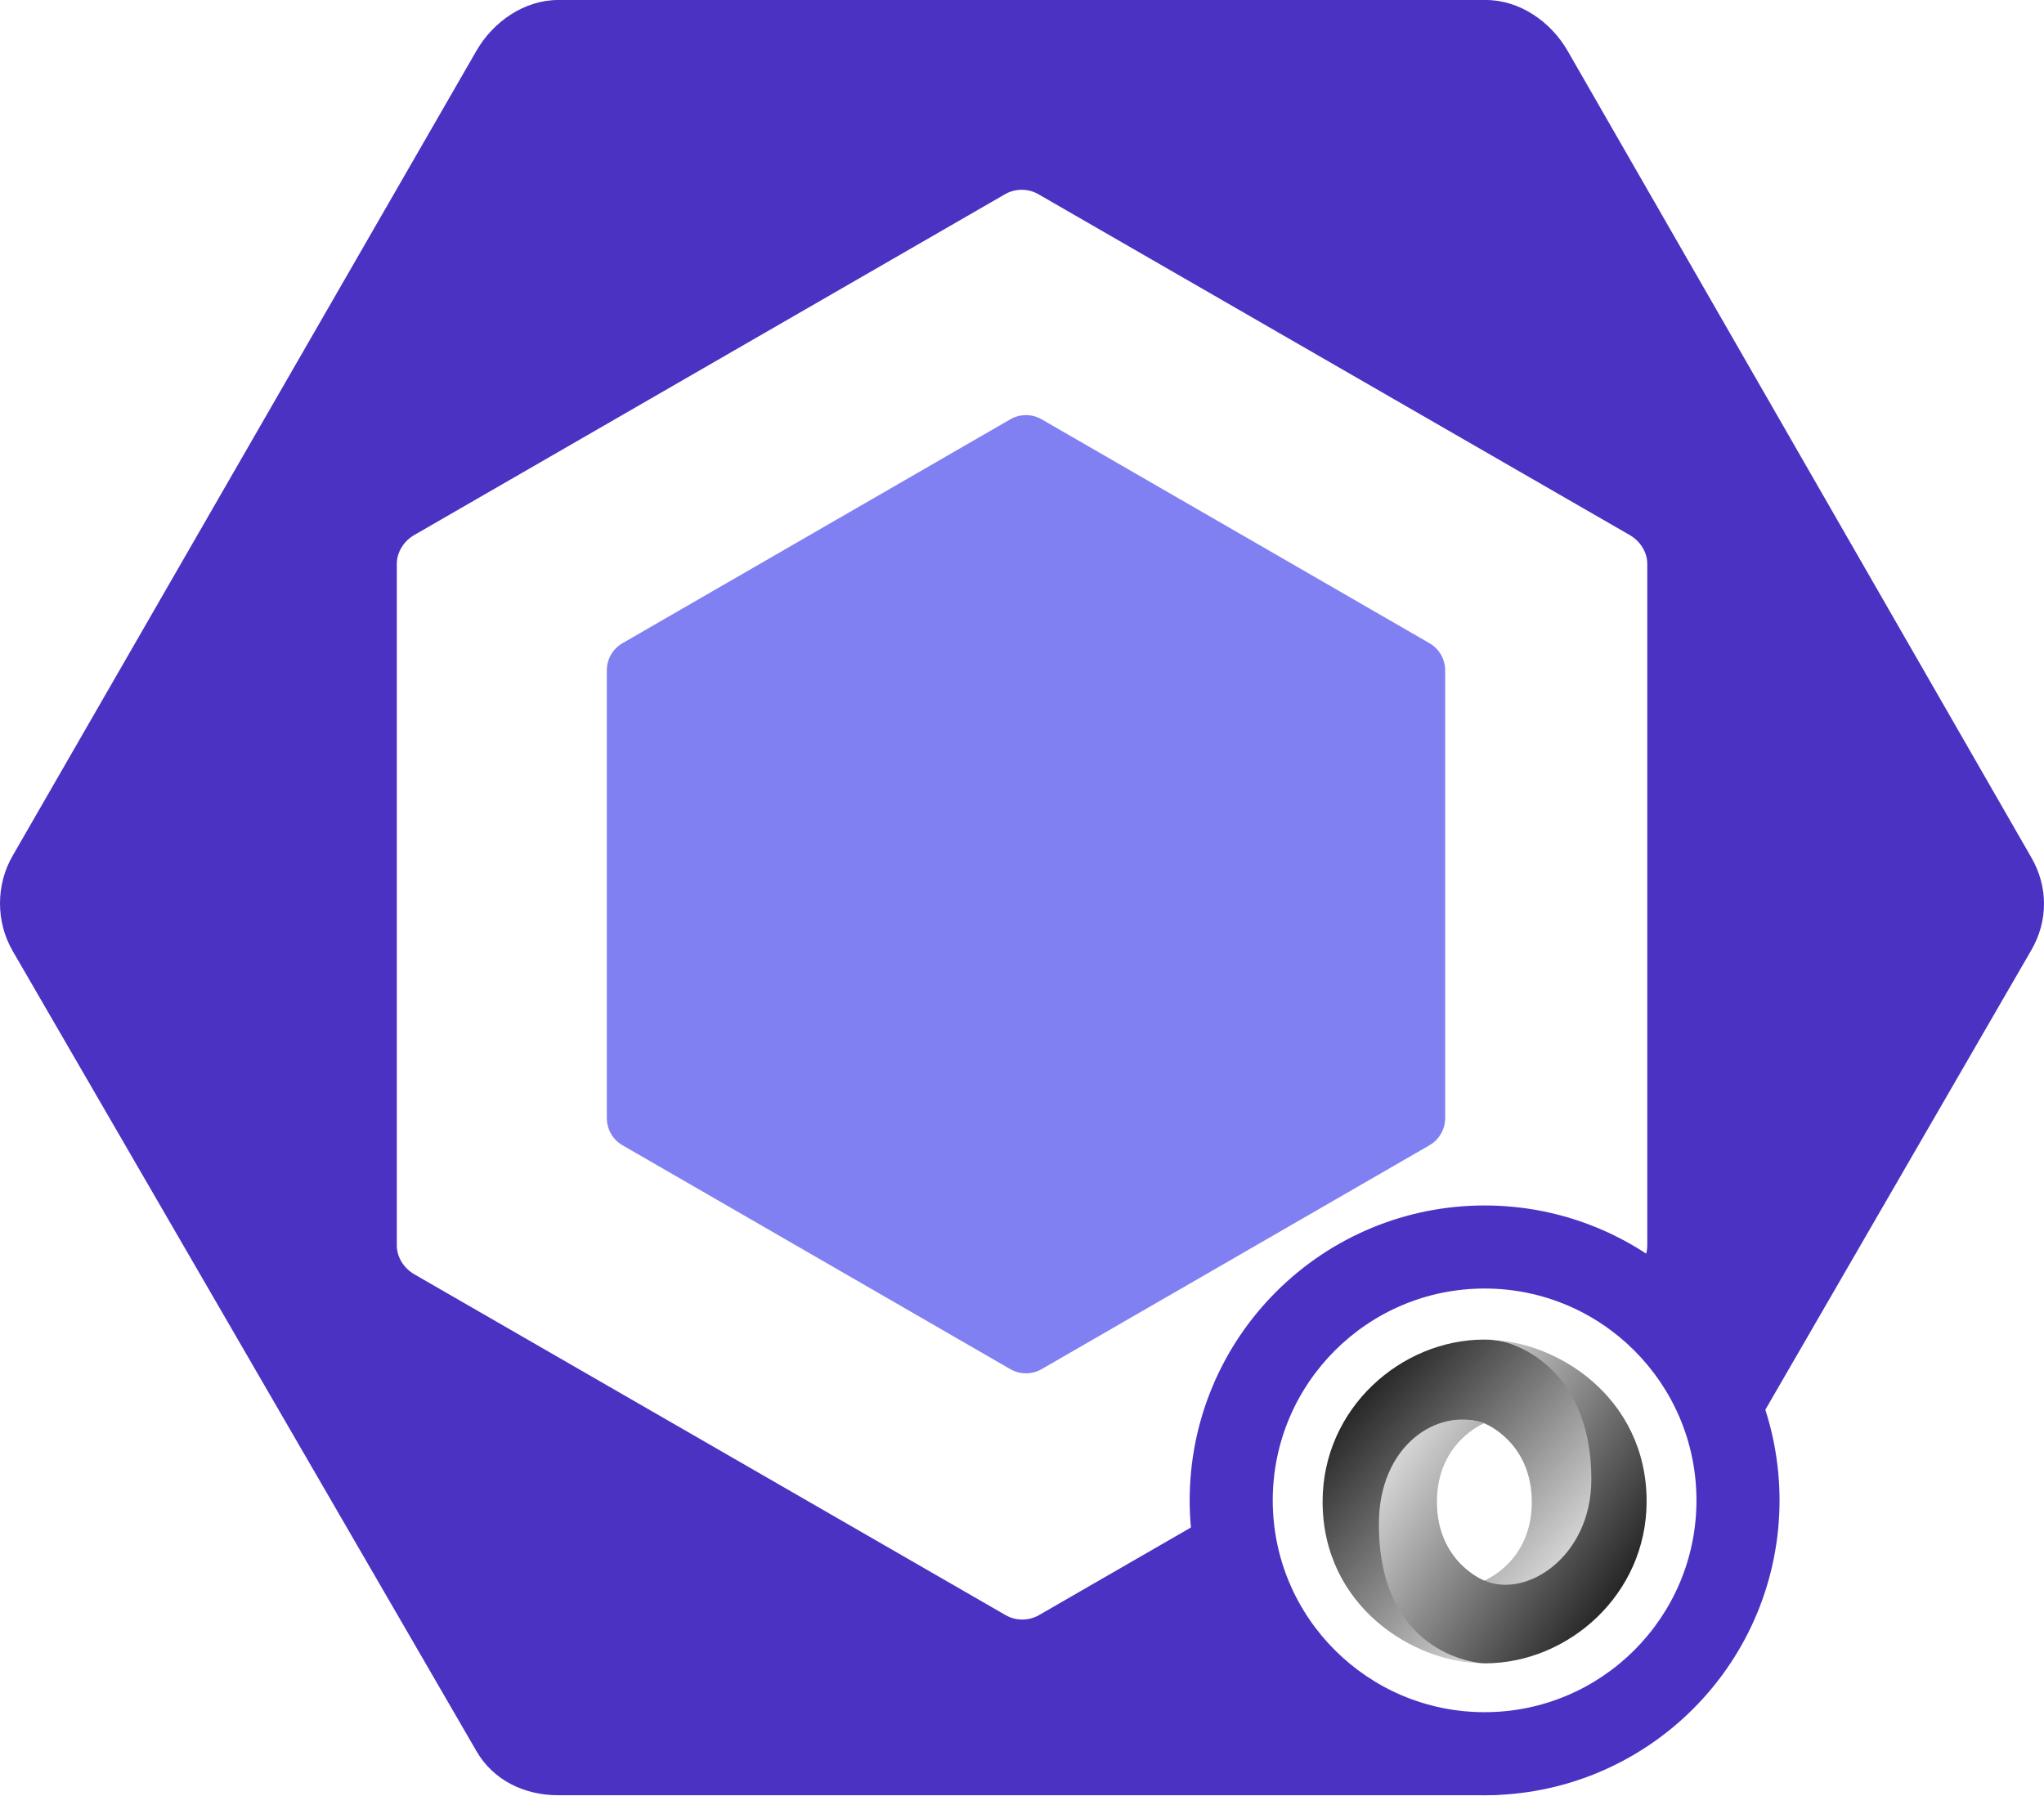
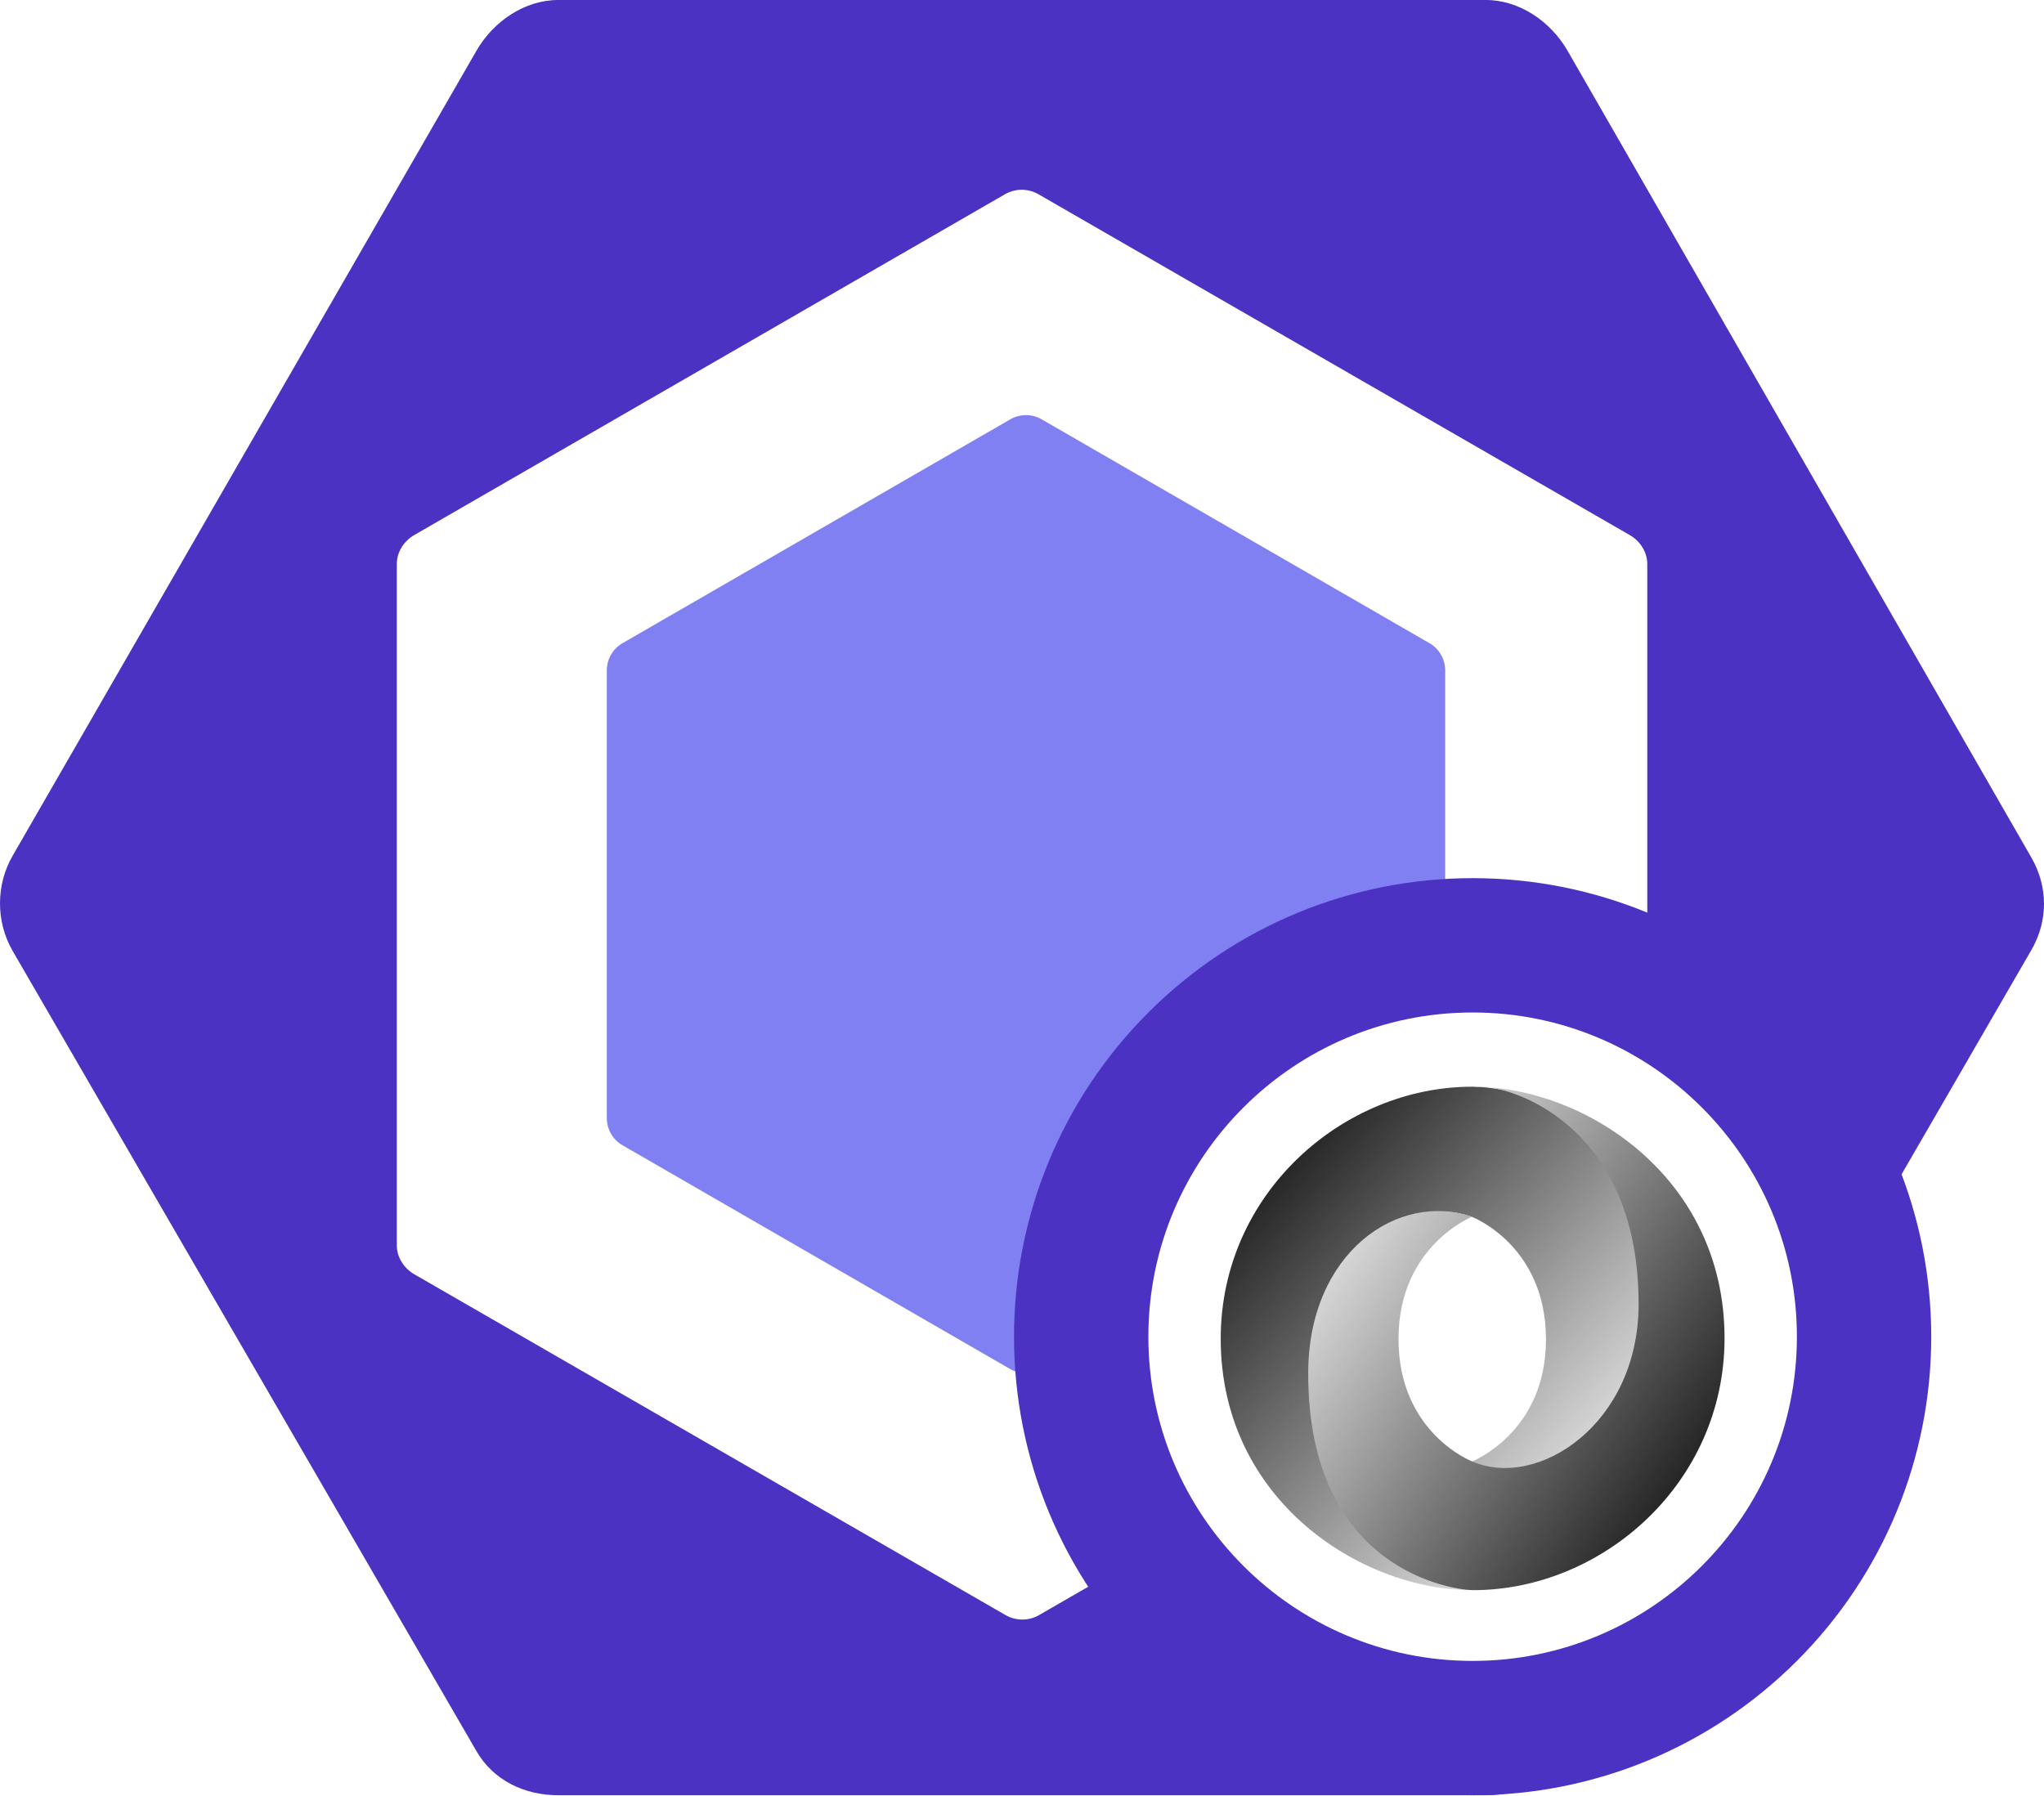
- <svg xmlns="http://www.w3.org/2000/svg" style="isolation:isolate" viewBox="0 0 256 224.878" width="256" height="224.878">
+ <svg xmlns="http://www.w3.org/2000/svg" style="isolation:isolate" viewBox="1 0 256 224.878" width="256" height="224.878">
  <g id="Logo">
    <g id="ESLint">
-       <polygon points="215.91,61.685,215.91,163.194,128,213.949,40.09,163.194,40.09,61.685,128,10.93" fill="rgb(255,255,255)" />
-       <path d=" M 254.417 107.417 L 196.323 6.35 C 194.213 2.696 190.315 0 186.095 0 L 69.906 0 C 65.686 0 61.786 2.696 59.676 6.35 L 1.583 107.194 C -0.528 110.849 -0.528 115.462 1.583 119.117 L 59.676 219.356 C 61.786 223.01 65.686 224.878 69.906 224.878 L 186.094 224.878 C 190.314 224.878 194.213 223.066 196.322 219.411 L 254.416 119.009 C 256.528 115.356 256.528 111.071 254.417 107.417 L 254.417 107.417 L 254.417 107.417 Z  M 206.312 156.016 C 206.312 157.502 205.418 158.877 204.13 159.621 L 130.131 202.314 C 128.844 203.057 127.232 203.057 125.945 202.314 L 51.889 159.621 C 50.602 158.877 49.701 157.503 49.701 156.016 L 49.701 70.628 C 49.701 69.141 50.589 67.768 51.877 67.024 L 125.872 24.33 C 127.159 23.586 128.77 23.586 130.057 24.33 L 204.118 67.024 C 205.406 67.768 206.312 69.141 206.312 70.628 L 206.312 156.016 L 206.312 156.016 Z " fill="rgb(75,50,195)" />
-       <path d=" M 77.965 80.568 L 126.535 52.527 C 127.75 51.825 129.249 51.825 130.464 52.527 L 179.035 80.568 C 180.25 81.27 181 82.567 181 83.971 L 181 140.055 C 181 141.458 180.25 142.755 179.035 143.458 L 130.464 171.5 C 129.249 172.202 127.75 172.202 126.535 171.5 L 77.965 143.458 C 76.749 142.756 76 141.459 76 140.055 L 76 83.971 C 76.001 82.567 76.75 81.27 77.965 80.568 Z " fill="rgb(128,128,242)" />
+       <polygon points="216.91,61.685,216.91,163.194,129,213.949,41.09,163.194,41.09,61.685,129,10.93" fill="rgb(255,255,255)" />
+       <path d=" M 255.417 107.417 L 197.323 6.35 C 195.213 2.696 191.315 0 187.095 0 L 70.906 0 C 66.686 0 62.786 2.696 60.676 6.35 L 2.583 107.194 C 0.472 110.849 0.472 115.462 2.583 119.117 L 60.676 219.356 C 62.786 223.01 66.686 224.878 70.906 224.878 L 187.094 224.878 C 191.314 224.878 195.213 223.066 197.322 219.411 L 255.416 119.009 C 257.528 115.356 257.528 111.071 255.417 107.417 L 255.417 107.417 Z  M 207.312 156.016 C 207.312 157.502 206.418 158.877 205.13 159.621 L 131.131 202.314 C 129.844 203.057 128.232 203.057 126.945 202.314 L 52.889 159.621 C 51.602 158.877 50.701 157.503 50.701 156.016 L 50.701 70.628 C 50.701 69.141 51.589 67.768 52.877 67.024 L 126.872 24.33 C 128.159 23.586 129.77 23.586 131.057 24.33 L 205.118 67.024 C 206.406 67.768 207.312 69.141 207.312 70.628 L 207.312 156.016 L 207.312 156.016 Z " fill="rgb(75,50,195)" />
+       <path d=" M 78.965 80.568 L 127.535 52.527 C 128.75 51.825 130.249 51.825 131.464 52.527 L 180.035 80.568 C 181.25 81.27 182 82.567 182 83.971 L 182 140.055 C 182 141.458 181.25 142.755 180.035 143.458 L 131.464 171.5 C 130.249 172.202 128.75 172.202 127.535 171.5 L 78.965 143.458 C 77.749 142.756 77 141.459 77 140.055 L 77 83.971 C 77.001 82.567 77.75 81.27 78.965 80.568 Z " fill="rgb(128,128,242)" />
    </g>
-     <path d=" M 156.284 187.939 C 156.284 171.572 169.572 158.284 185.939 158.284 C 202.306 158.284 215.595 171.572 215.595 187.939 C 215.595 204.306 202.306 217.595 185.939 217.595 C 169.572 217.595 156.284 204.306 156.284 187.939 Z " fill="rgb(255,255,255)" />
-     <path d=" M 159.405 187.939 C 159.405 173.295 171.295 161.405 185.939 161.405 C 200.584 161.405 212.473 173.295 212.473 187.939 C 212.473 202.584 200.584 214.473 185.939 214.473 C 171.295 214.473 159.405 202.584 159.405 187.939 Z  M 149 187.939 C 149 178.158 152.85 168.793 159.822 161.822 C 166.793 154.85 176.158 151 185.939 151 C 195.72 151 205.085 154.85 212.057 161.822 C 219.028 168.793 222.878 178.158 222.878 187.939 C 222.878 197.72 219.028 207.085 212.057 214.057 C 205.085 221.028 195.72 224.878 185.939 224.878 C 176.158 224.878 166.793 221.028 159.822 214.057 C 152.85 207.085 149 197.72 149 187.939 Z " fill-rule="evenodd" fill="rgb(75,50,195)" />
-     <g id="json" style="opacity:0.84;">
-       <linearGradient id="_lgradient_24" x1="15.791%" y1="14.737%" x2="91.009%" y2="85.228%">
-         <stop offset="0%" stop-opacity="1" style="stop-color:rgb(0,0,0)" />
-         <stop offset="100%" stop-opacity="1" style="stop-color:rgb(255,255,255)" />
-       </linearGradient>
-       <path d=" M 185.905 197.983 C 194.883 210.222 203.669 194.567 203.656 185.152 C 203.641 174.021 192.359 167.8 185.898 167.8 C 175.526 167.8 165.649 176.372 165.649 188.1 C 165.649 201.136 176.971 208.356 185.898 208.356 C 183.877 208.065 177.146 206.623 177.055 191.118 C 176.994 180.631 180.476 176.441 185.883 178.284 C 186.004 178.329 191.847 180.634 191.847 188.163 C 191.847 195.661 185.905 197.983 185.905 197.983 Z " fill-rule="evenodd" fill="url(#_lgradient_24)" />
-       <linearGradient id="_lgradient_25" x1="-3.113%" y1="14.79%" x2="82.136%" y2="85.237%">
-         <stop offset="0%" stop-opacity="1" style="stop-color:rgb(255,255,255)" />
-         <stop offset="100%" stop-opacity="1" style="stop-color:rgb(0,0,0)" />
-       </linearGradient>
-       <path d=" M 185.894 178.276 C 179.962 176.231 172.695 181.12 172.695 190.914 C 172.695 206.905 184.544 208.356 185.981 208.356 C 196.353 208.356 206.23 199.785 206.23 188.057 C 206.23 175.021 194.908 167.8 185.981 167.8 C 188.453 167.458 199.307 170.476 199.307 185.31 C 199.307 194.984 191.203 200.25 185.932 198 C 185.81 197.955 179.968 195.651 179.968 188.121 C 179.968 180.624 185.894 178.276 185.894 178.276 L 185.894 178.276 Z " fill-rule="evenodd" fill="url(#_lgradient_25)" />
+     <g id="Group">
+       <path d=" M 128 167.439 C 128 152.23 133.987 137.668 144.827 126.827 C 155.668 115.987 170.23 110 185.439 110 C 200.648 110 215.211 115.987 226.051 126.827 C 236.892 137.668 242.878 152.23 242.878 167.439 C 242.878 182.648 236.892 197.211 226.051 208.051 C 215.211 218.892 200.648 224.878 185.439 224.878 C 170.23 224.878 155.668 218.892 144.827 208.051 C 133.987 197.211 128 182.648 128 167.439 Z " fill="rgb(75,50,195)" />
+       <path d=" M 144.827 167.439 C 144.827 145.025 163.025 126.827 185.439 126.827 C 207.854 126.827 226.051 145.025 226.051 167.439 C 226.051 189.854 207.854 208.051 185.439 208.051 C 163.025 208.051 144.827 189.854 144.827 167.439 Z " fill="rgb(255,255,255)" />
+       <g id="json" style="opacity:0.84;">
+         <linearGradient id="_lgradient_0" x1="15.791%" y1="14.737%" x2="91.009%" y2="85.228%">
+           <stop offset="0%" stop-opacity="1" style="stop-color:rgb(0,0,0)" />
+           <stop offset="100%" stop-opacity="1" style="stop-color:rgb(255,255,255)" />
+         </linearGradient>
+         <path d=" M 185.386 183.056 C 199.346 202.088 213.009 177.745 212.989 163.105 C 212.965 145.797 195.422 136.124 185.374 136.124 C 169.247 136.124 153.888 149.453 153.888 167.689 C 153.888 187.959 171.494 199.187 185.374 199.187 C 182.233 198.735 171.766 196.492 171.625 172.382 C 171.53 156.075 176.944 149.56 185.352 152.426 C 185.54 152.496 194.625 156.08 194.625 167.788 C 194.625 179.446 185.386 183.056 185.386 183.056 Z " fill-rule="evenodd" fill="url(#_lgradient_0)" />
+         <linearGradient id="_lgradient_1" x1="-3.113%" y1="14.79%" x2="82.136%" y2="85.237%">
+           <stop offset="0%" stop-opacity="1" style="stop-color:rgb(255,255,255)" />
+           <stop offset="100%" stop-opacity="1" style="stop-color:rgb(0,0,0)" />
+         </linearGradient>
+         <path d=" M 185.37 152.413 C 176.145 149.233 164.844 156.836 164.844 172.065 C 164.844 196.93 183.27 199.187 185.504 199.187 C 201.632 199.187 216.99 185.858 216.99 167.622 C 216.99 147.352 199.385 136.124 185.504 136.124 C 189.349 135.591 206.226 140.285 206.226 163.351 C 206.226 178.394 193.624 186.583 185.427 183.084 C 185.239 183.014 176.154 179.43 176.154 167.722 C 176.154 156.064 185.37 152.413 185.37 152.413 L 185.37 152.413 Z " fill-rule="evenodd" fill="url(#_lgradient_1)" />
+       </g>
    </g>
  </g>
</svg>
